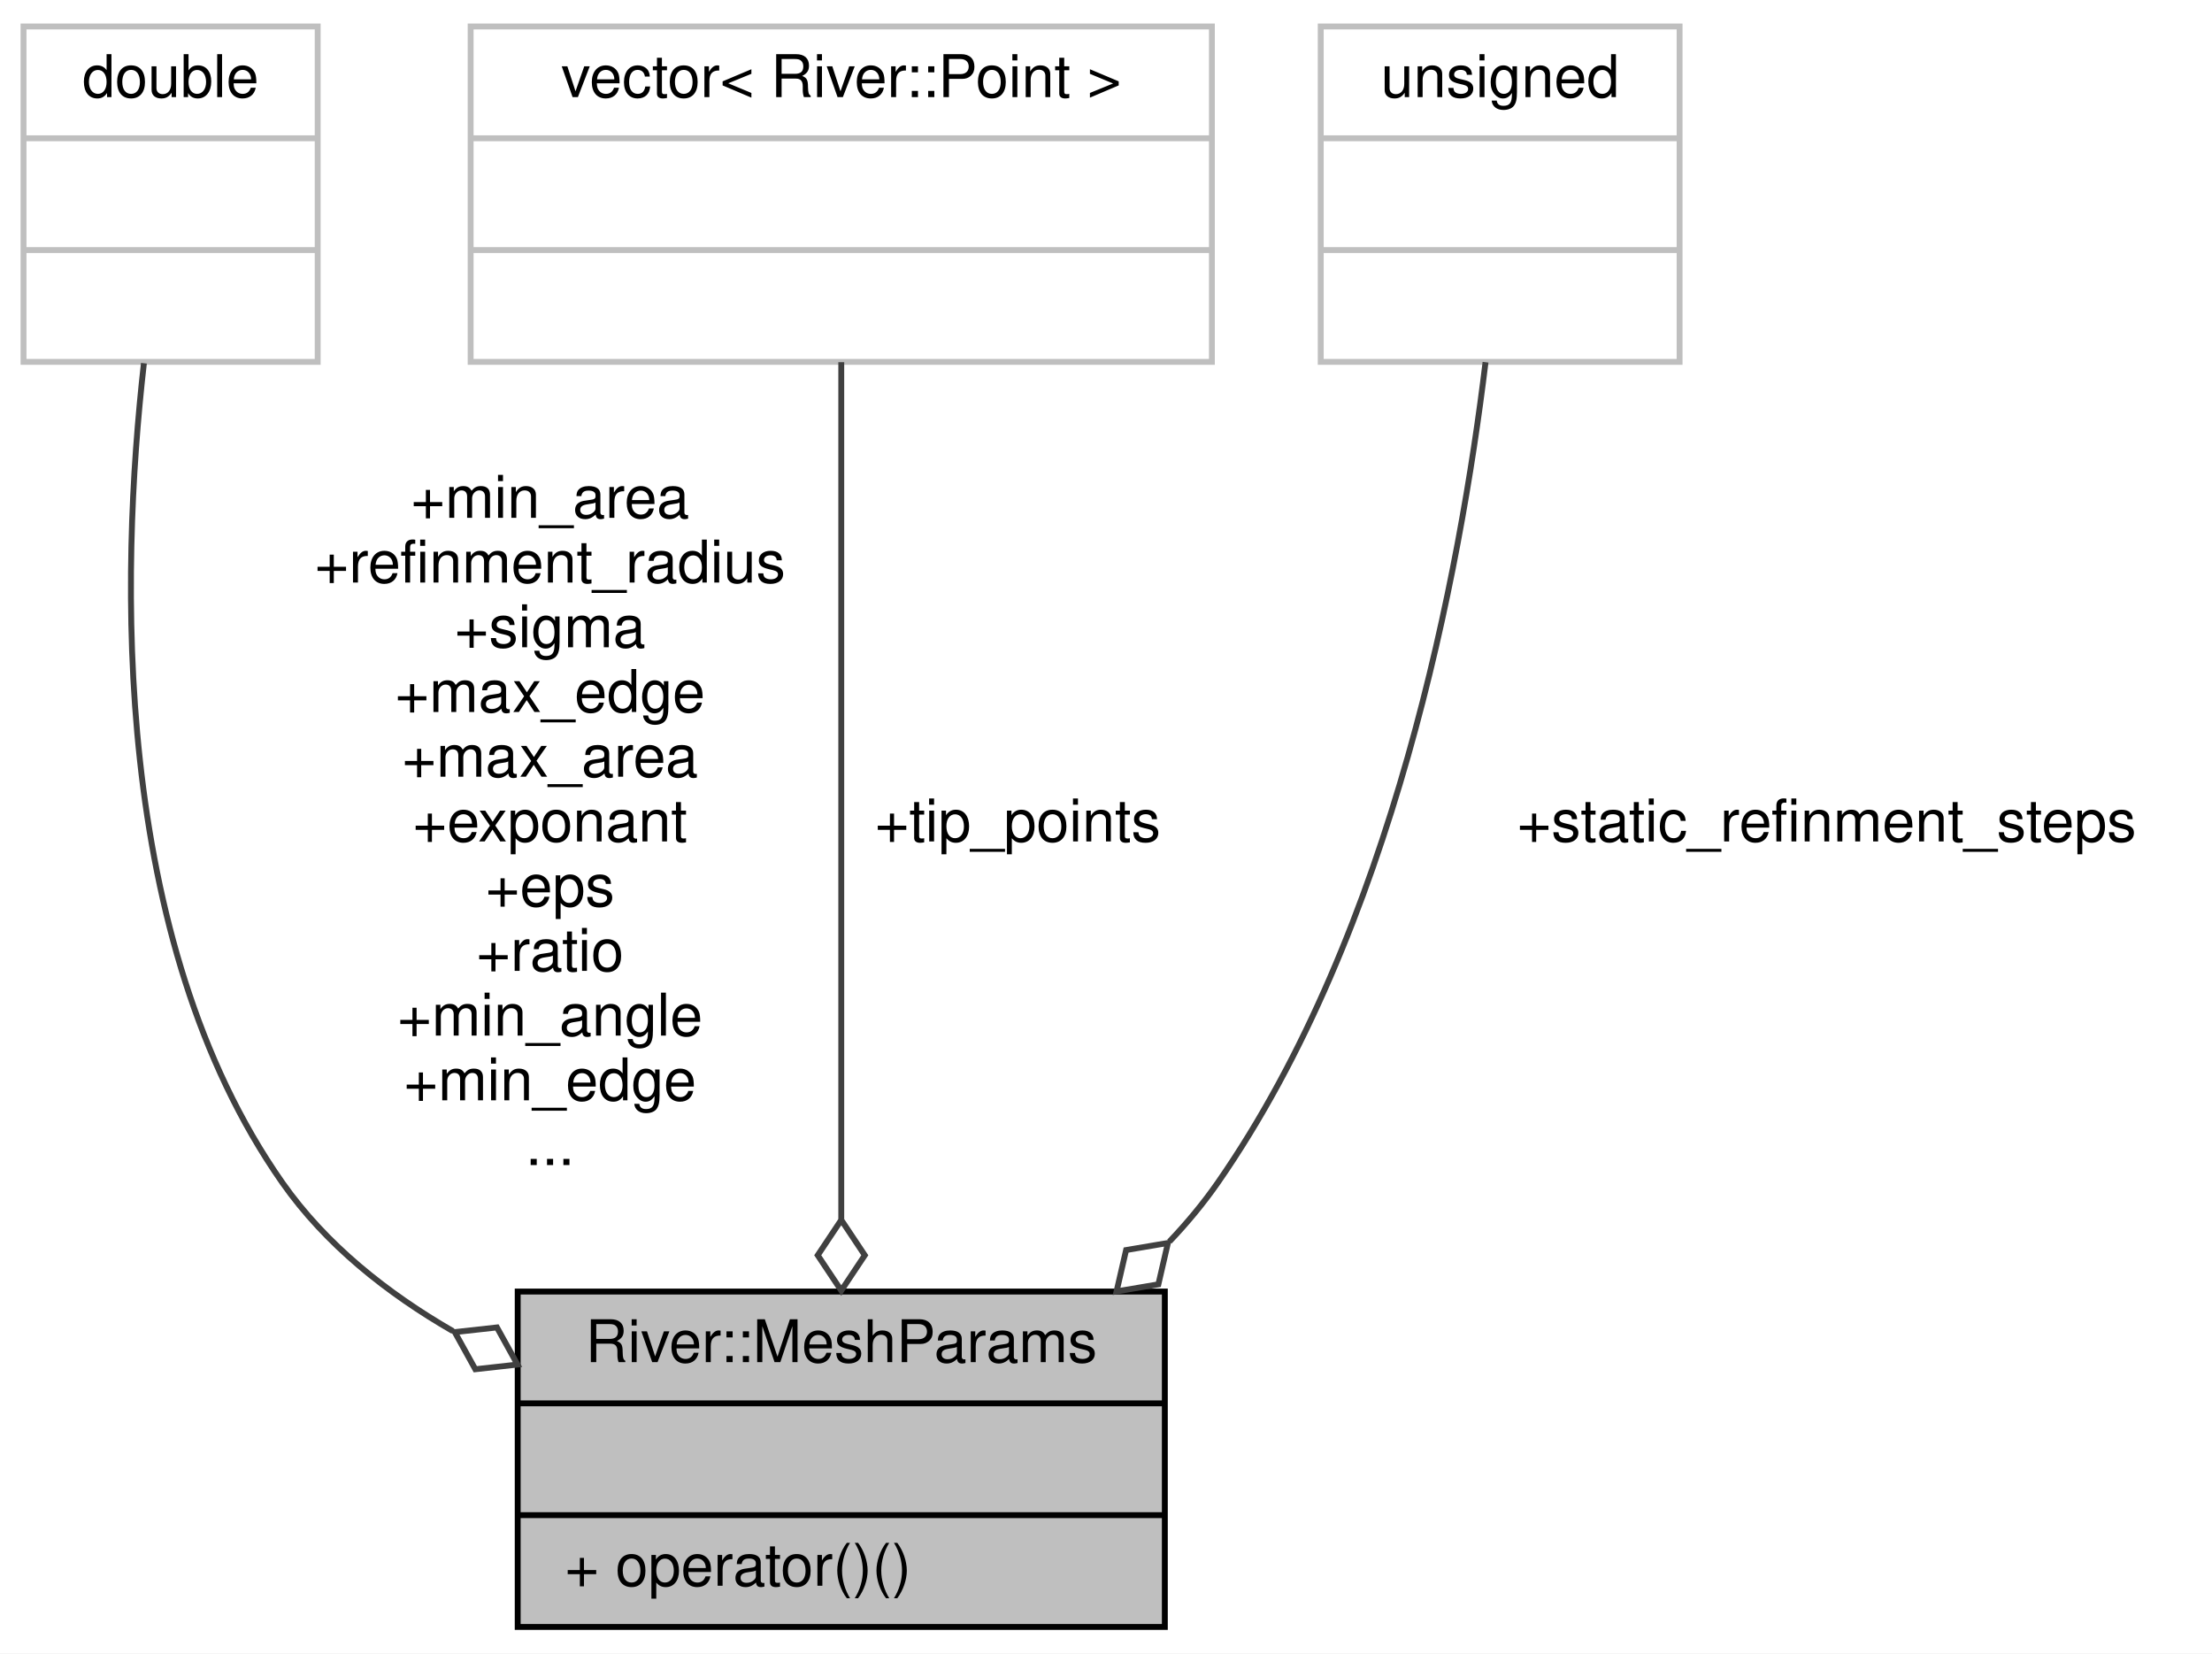
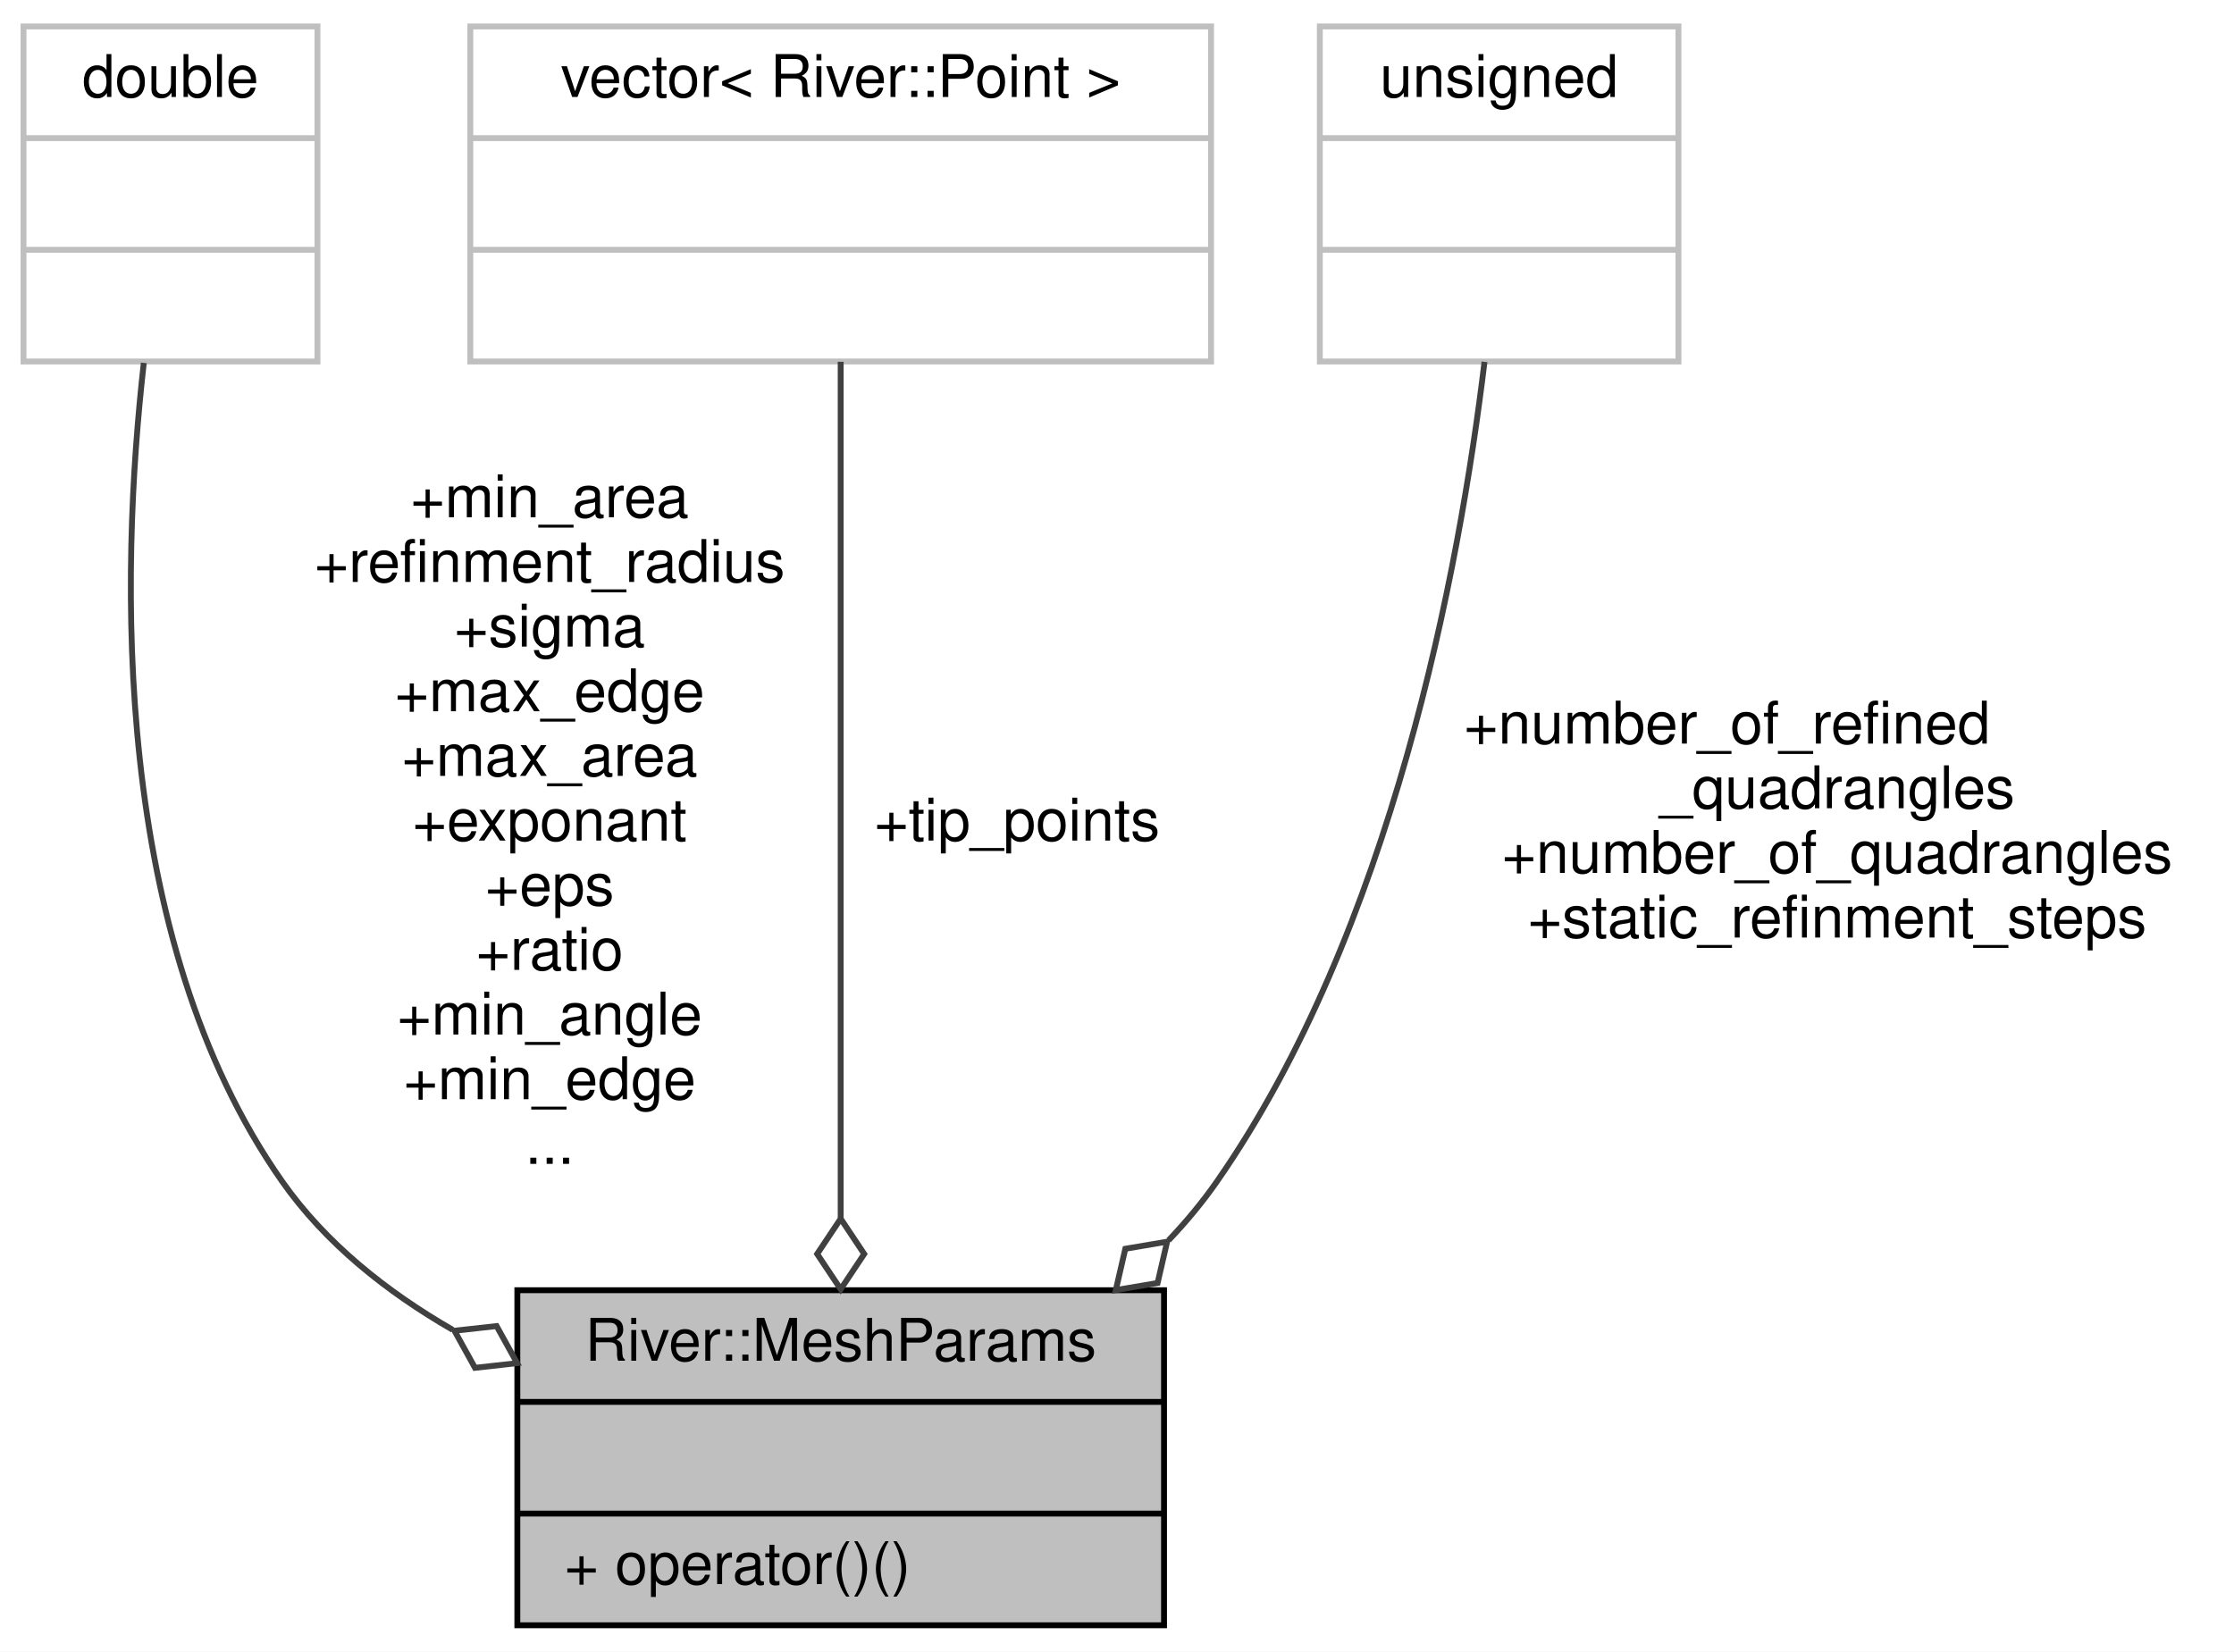
- <svg xmlns="http://www.w3.org/2000/svg" width="376pt" height="281pt" viewBox="0.00 0.00 376.00 281.00">
+ <svg xmlns="http://www.w3.org/2000/svg" width="380pt" height="281pt" viewBox="0.00 0.00 380.00 281.00">
  <g id="graph0" class="graph" transform="scale(1 1) rotate(0) translate(4 277)">
-     <polygon fill="#ffffff" stroke="transparent" points="-4,4 -4,-277 372,-277 372,4 -4,4" />
+     <polygon fill="#ffffff" stroke="transparent" points="-4,4 -4,-277 376,-277 376,4 -4,4" />
    <g id="node1" class="node">
      <polygon fill="#bfbfbf" stroke="#000000" points="84,-.5 84,-57.5 194,-57.5 194,-.5 84,-.5" />
      <text text-anchor="middle" x="139" y="-45.5" font-family="Helvetica,sans-Serif" font-size="10.00" fill="#000000">River::MeshParams</text>
      <polyline fill="none" stroke="#000000" points="84,-38.5 194,-38.5 " />
      <text text-anchor="middle" x="139" y="-26.5" font-family="Helvetica,sans-Serif" font-size="10.00" fill="#000000"> </text>
      <polyline fill="none" stroke="#000000" points="84,-19.5 194,-19.5 " />
      <text text-anchor="start" x="92" y="-7.5" font-family="Helvetica,sans-Serif" font-size="10.00" fill="#000000">+ operator()()</text>
    </g>
    <g id="node2" class="node">
      <polygon fill="#ffffff" stroke="#bfbfbf" points="0,-215.5 0,-272.5 50,-272.5 50,-215.5 0,-215.5" />
      <text text-anchor="middle" x="25" y="-260.5" font-family="Helvetica,sans-Serif" font-size="10.00" fill="#000000">double</text>
      <polyline fill="none" stroke="#bfbfbf" points="0,-253.5 50,-253.5 " />
      <text text-anchor="middle" x="25" y="-241.5" font-family="Helvetica,sans-Serif" font-size="10.00" fill="#000000"> </text>
      <polyline fill="none" stroke="#bfbfbf" points="0,-234.5 50,-234.5 " />
      <text text-anchor="middle" x="25" y="-222.5" font-family="Helvetica,sans-Serif" font-size="10.00" fill="#000000"> </text>
    </g>
    <g id="edge1" class="edge">
      <path fill="none" stroke="#404040" d="M20.461,-215.267C16.397,-179.315 14.911,-117.444 44,-76 51.37,-65.499 61.772,-57.232 73.008,-50.761" />
      <polygon fill="none" stroke="#404040" points="73.306,-50.607 76.796,-44.297 83.964,-45.093 80.473,-51.402 73.306,-50.607" />
      <text text-anchor="middle" x="89.5" y="-189" font-family="Helvetica,sans-Serif" font-size="10.00" fill="#000000"> +min_area</text>
      <text text-anchor="middle" x="89.5" y="-178" font-family="Helvetica,sans-Serif" font-size="10.00" fill="#000000">+refinment_radius</text>
      <text text-anchor="middle" x="89.5" y="-167" font-family="Helvetica,sans-Serif" font-size="10.00" fill="#000000">+sigma</text>
      <text text-anchor="middle" x="89.5" y="-156" font-family="Helvetica,sans-Serif" font-size="10.00" fill="#000000">+max_edge</text>
      <text text-anchor="middle" x="89.5" y="-145" font-family="Helvetica,sans-Serif" font-size="10.00" fill="#000000">+max_area</text>
      <text text-anchor="middle" x="89.5" y="-134" font-family="Helvetica,sans-Serif" font-size="10.00" fill="#000000">+exponant</text>
      <text text-anchor="middle" x="89.5" y="-123" font-family="Helvetica,sans-Serif" font-size="10.00" fill="#000000">+eps</text>
      <text text-anchor="middle" x="89.5" y="-112" font-family="Helvetica,sans-Serif" font-size="10.00" fill="#000000">+ratio</text>
      <text text-anchor="middle" x="89.5" y="-101" font-family="Helvetica,sans-Serif" font-size="10.00" fill="#000000">+min_angle</text>
      <text text-anchor="middle" x="89.5" y="-90" font-family="Helvetica,sans-Serif" font-size="10.00" fill="#000000">+min_edge</text>
      <text text-anchor="middle" x="89.5" y="-79" font-family="Helvetica,sans-Serif" font-size="10.00" fill="#000000">...</text>
    </g>
    <g id="node3" class="node">
      <polygon fill="#ffffff" stroke="#bfbfbf" points="76,-215.5 76,-272.5 202,-272.5 202,-215.5 76,-215.5" />
      <text text-anchor="middle" x="139" y="-260.5" font-family="Helvetica,sans-Serif" font-size="10.00" fill="#000000">vector&lt; River::Point &gt;</text>
      <polyline fill="none" stroke="#bfbfbf" points="76,-253.5 202,-253.5 " />
      <text text-anchor="middle" x="139" y="-241.5" font-family="Helvetica,sans-Serif" font-size="10.00" fill="#000000"> </text>
      <polyline fill="none" stroke="#bfbfbf" points="76,-234.5 202,-234.5 " />
      <text text-anchor="middle" x="139" y="-222.5" font-family="Helvetica,sans-Serif" font-size="10.00" fill="#000000"> </text>
    </g>
    <g id="edge2" class="edge">
      <path fill="none" stroke="#404040" d="M139,-215.45C139,-178.103 139,-112.422 139,-69.825" />
      <polygon fill="none" stroke="#404040" points="139,-69.668 135,-63.669 139,-57.668 143,-63.668 139,-69.668" />
      <text text-anchor="middle" x="169" y="-134" font-family="Helvetica,sans-Serif" font-size="10.00" fill="#000000"> +tip_points</text>
    </g>
    <g id="node4" class="node">
      <polygon fill="#ffffff" stroke="#bfbfbf" points="220.5,-215.5 220.5,-272.5 281.5,-272.5 281.5,-215.5 220.5,-215.5" />
      <text text-anchor="middle" x="251" y="-260.5" font-family="Helvetica,sans-Serif" font-size="10.00" fill="#000000">unsigned</text>
      <polyline fill="none" stroke="#bfbfbf" points="220.5,-253.5 281.5,-253.5 " />
      <text text-anchor="middle" x="251" y="-241.5" font-family="Helvetica,sans-Serif" font-size="10.00" fill="#000000"> </text>
      <polyline fill="none" stroke="#bfbfbf" points="220.5,-234.5 281.5,-234.5 " />
      <text text-anchor="middle" x="251" y="-222.5" font-family="Helvetica,sans-Serif" font-size="10.00" fill="#000000"> </text>
    </g>
    <g id="edge3" class="edge">
      <path fill="none" stroke="#404040" d="M248.512,-215.44C244.222,-179.944 232.796,-118.829 203,-76 200.564,-72.499 197.783,-69.158 194.774,-65.989" />
      <polygon fill="none" stroke="#404040" points="194.527,-65.756 187.417,-64.551 185.794,-57.525 192.904,-58.729 194.527,-65.756" />
-       <text text-anchor="middle" x="306.5" y="-134" font-family="Helvetica,sans-Serif" font-size="10.00" fill="#000000"> +static_refinment_steps</text>
+       <text text-anchor="start" x="245" y="-150.5" font-family="Helvetica,sans-Serif" font-size="10.00" fill="#000000"> +number_of_refined</text>
+       <text text-anchor="middle" x="308.5" y="-139.5" font-family="Helvetica,sans-Serif" font-size="10.00" fill="#000000">_quadrangles</text>
+       <text text-anchor="middle" x="308.5" y="-128.5" font-family="Helvetica,sans-Serif" font-size="10.00" fill="#000000">+number_of_quadrangles</text>
+       <text text-anchor="middle" x="308.5" y="-117.5" font-family="Helvetica,sans-Serif" font-size="10.00" fill="#000000">+static_refinment_steps</text>
    </g>
  </g>
</svg>
